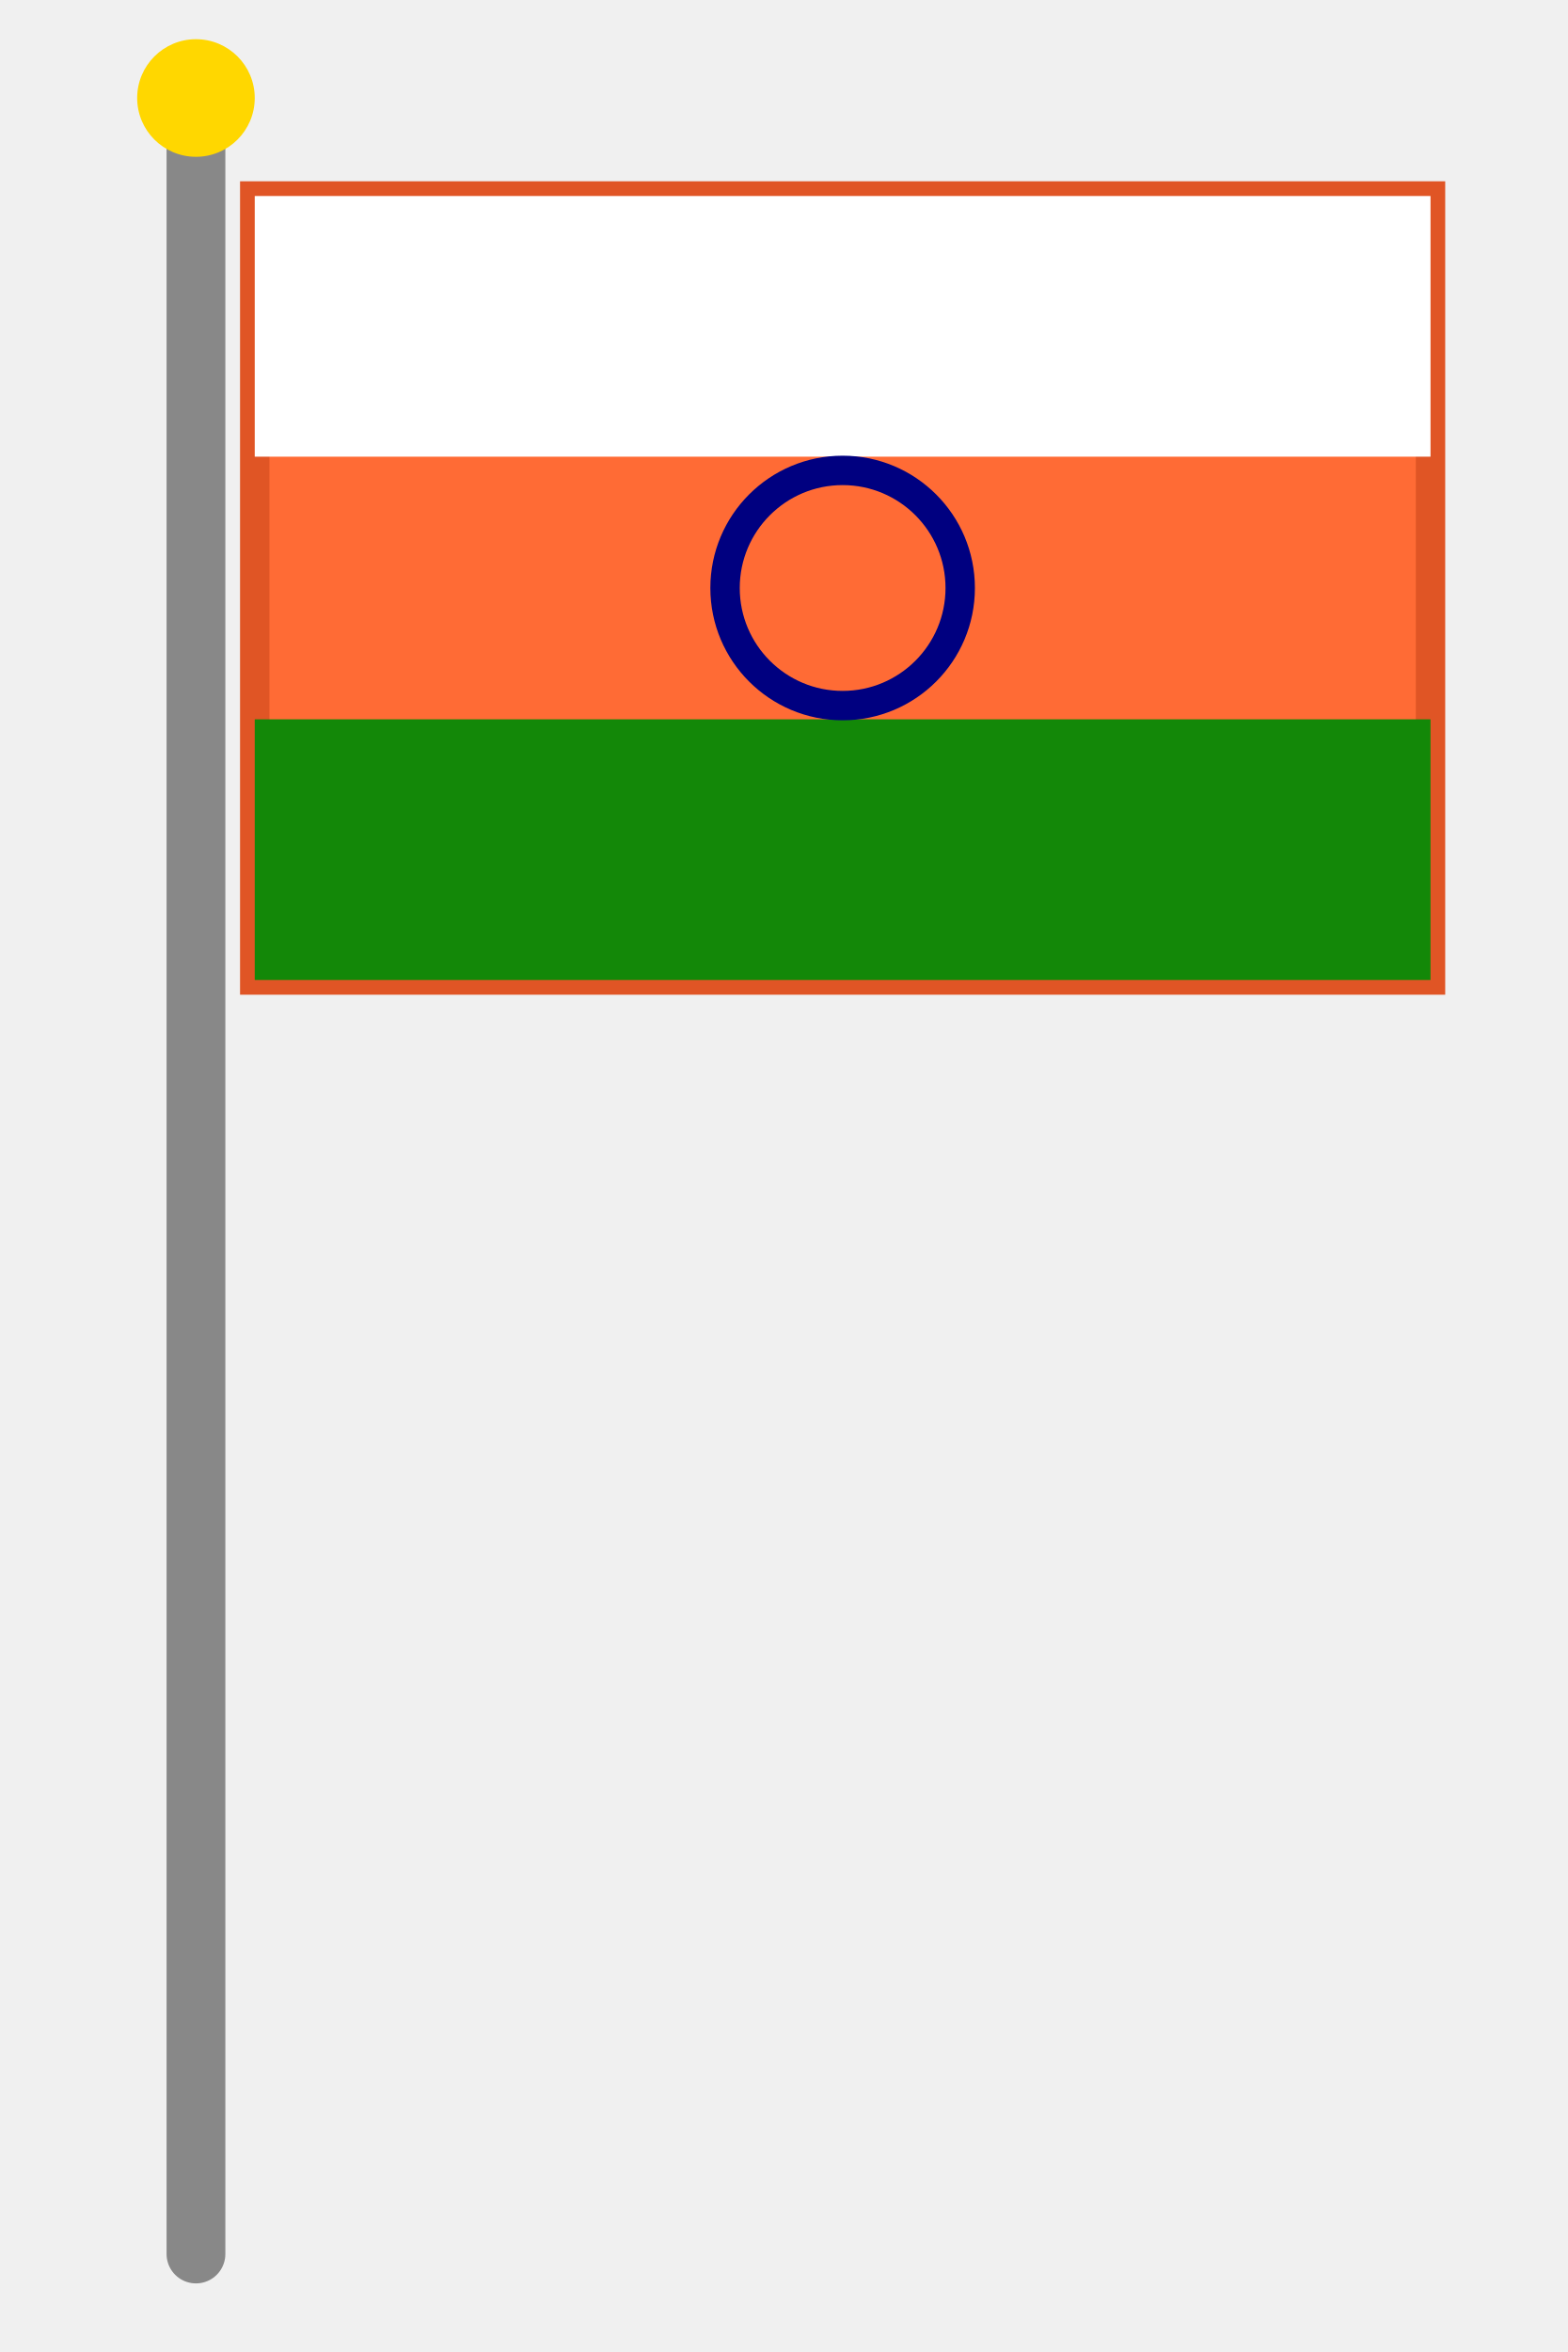
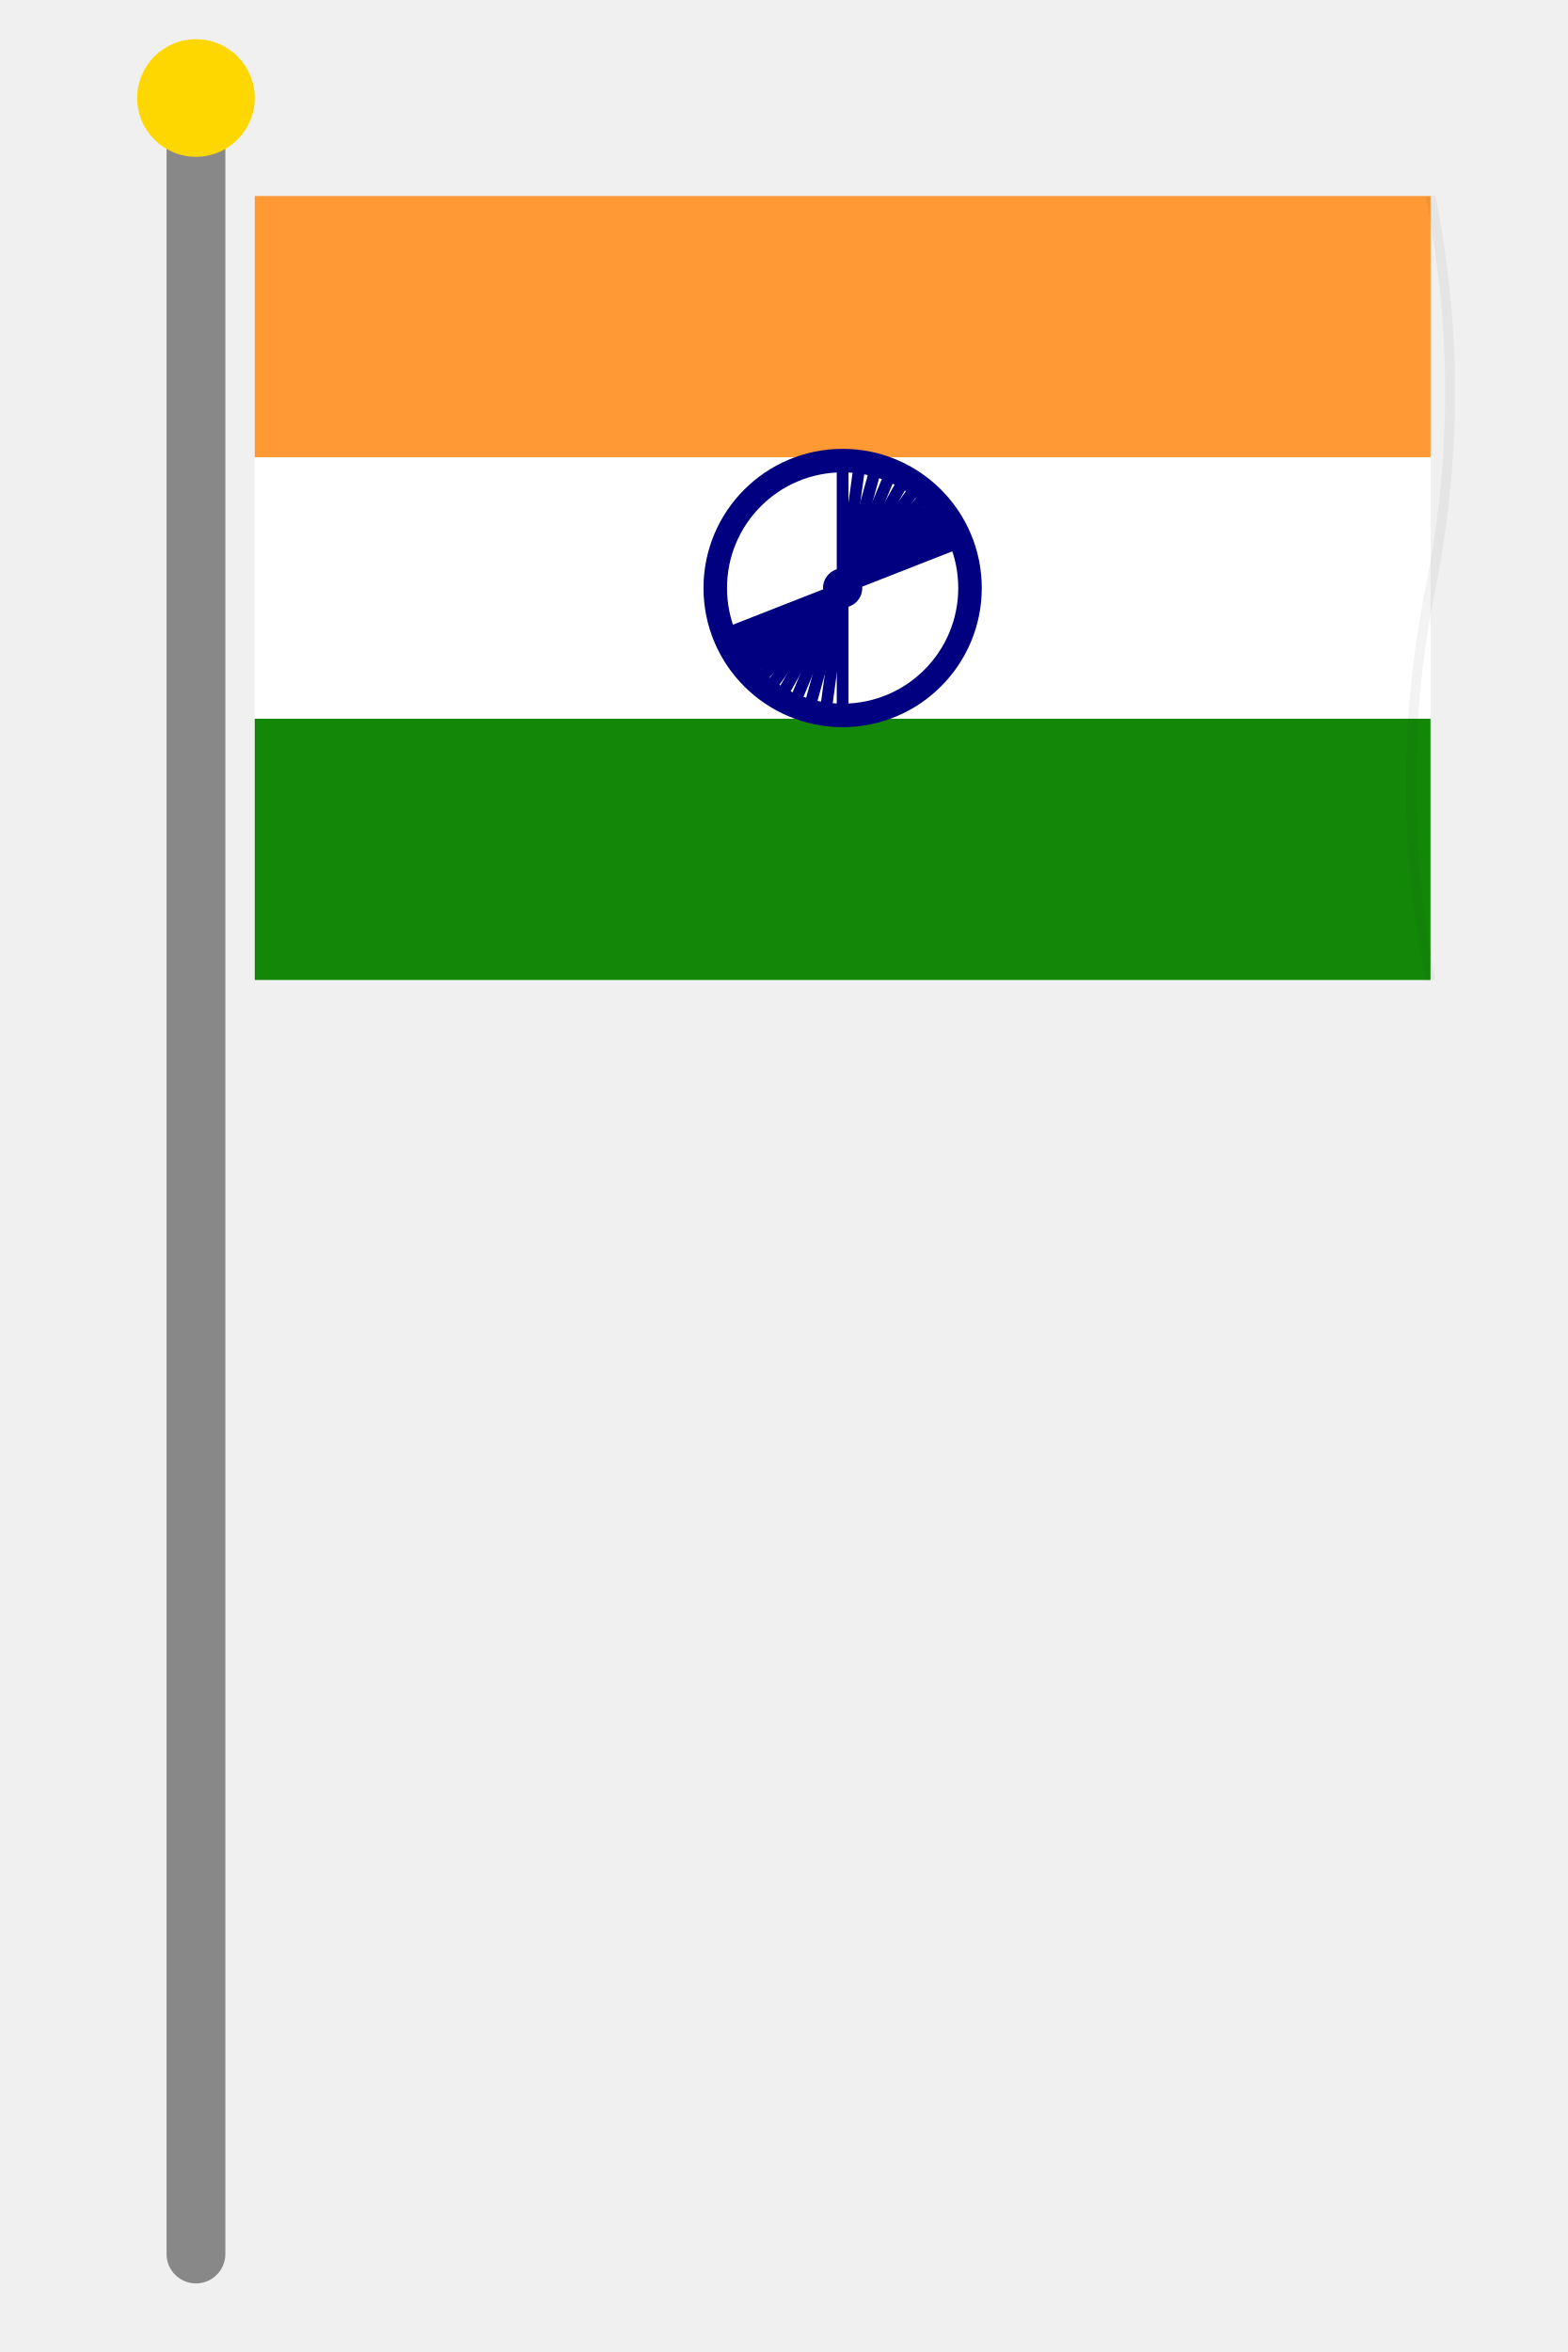
<svg xmlns="http://www.w3.org/2000/svg" viewBox="0 0 80 120" fill="none">
  <line x1="10" y1="5" x2="10" y2="115" stroke="#888" stroke-width="3" stroke-linecap="round" />
  <circle cx="10" cy="5" r="3" fill="#FFD700" />
-   <rect x="13" y="10" width="60" height="40" fill="#FF6B35" stroke="#E05525" stroke-width="1.5" />
-   <rect x="13" y="10" width="60" height="13.3" fill="#fff" />
-   <rect x="13" y="36.7" width="60" height="13.3" fill="#138808" />
-   <circle cx="43" cy="30" r="6" stroke="#000080" stroke-width="1.5" fill="none" />
+   <rect x="13" y="10" width="60" height="40" fill="#FFFFFF" />
+   <rect x="13" y="10" width="60" height="13.33" fill="#FF9933" />
+   <rect x="13" y="36.67" width="60" height="13.33" fill="#138808" />
+   <circle cx="43" cy="30" r="6.5" stroke="#000080" stroke-width="1.2" fill="none" />
+   <g stroke="#000080" stroke-width="0.6">
+     <line x1="43" y1="23.8" x2="43" y2="36.2" />
+     <line x1="43.85" y1="23.83" x2="42.15" y2="36.17" />
+     <line x1="44.68" y1="23.93" x2="41.32" y2="36.07" />
+     <line x1="45.47" y1="24.1" x2="40.53" y2="35.9" />
+     <line x1="46.22" y1="24.34" x2="39.78" y2="35.66" />
+     <line x1="46.91" y1="24.64" x2="39.09" y2="35.36" />
+     <line x1="47.52" y1="25.01" x2="38.48" y2="34.99" />
+     <line x1="48.05" y1="25.43" x2="37.95" y2="34.57" />
+     <line x1="48.49" y1="25.91" x2="37.51" y2="34.09" />
+     <line x1="48.83" y1="26.43" x2="37.17" y2="33.57" />
+     <line x1="49.07" y1="26.98" x2="36.93" y2="33.02" />
+     <line x1="49.2" y1="27.57" x2="36.8" y2="32.43" />
+   </g>
+   <circle cx="43" cy="30" r="1" fill="#000080" />
+   <path d="M73 10 Q75 20 73 30 Q71 40 73 50" stroke="rgba(0,0,0,0.05)" stroke-width="0.5" fill="none" />
</svg>
